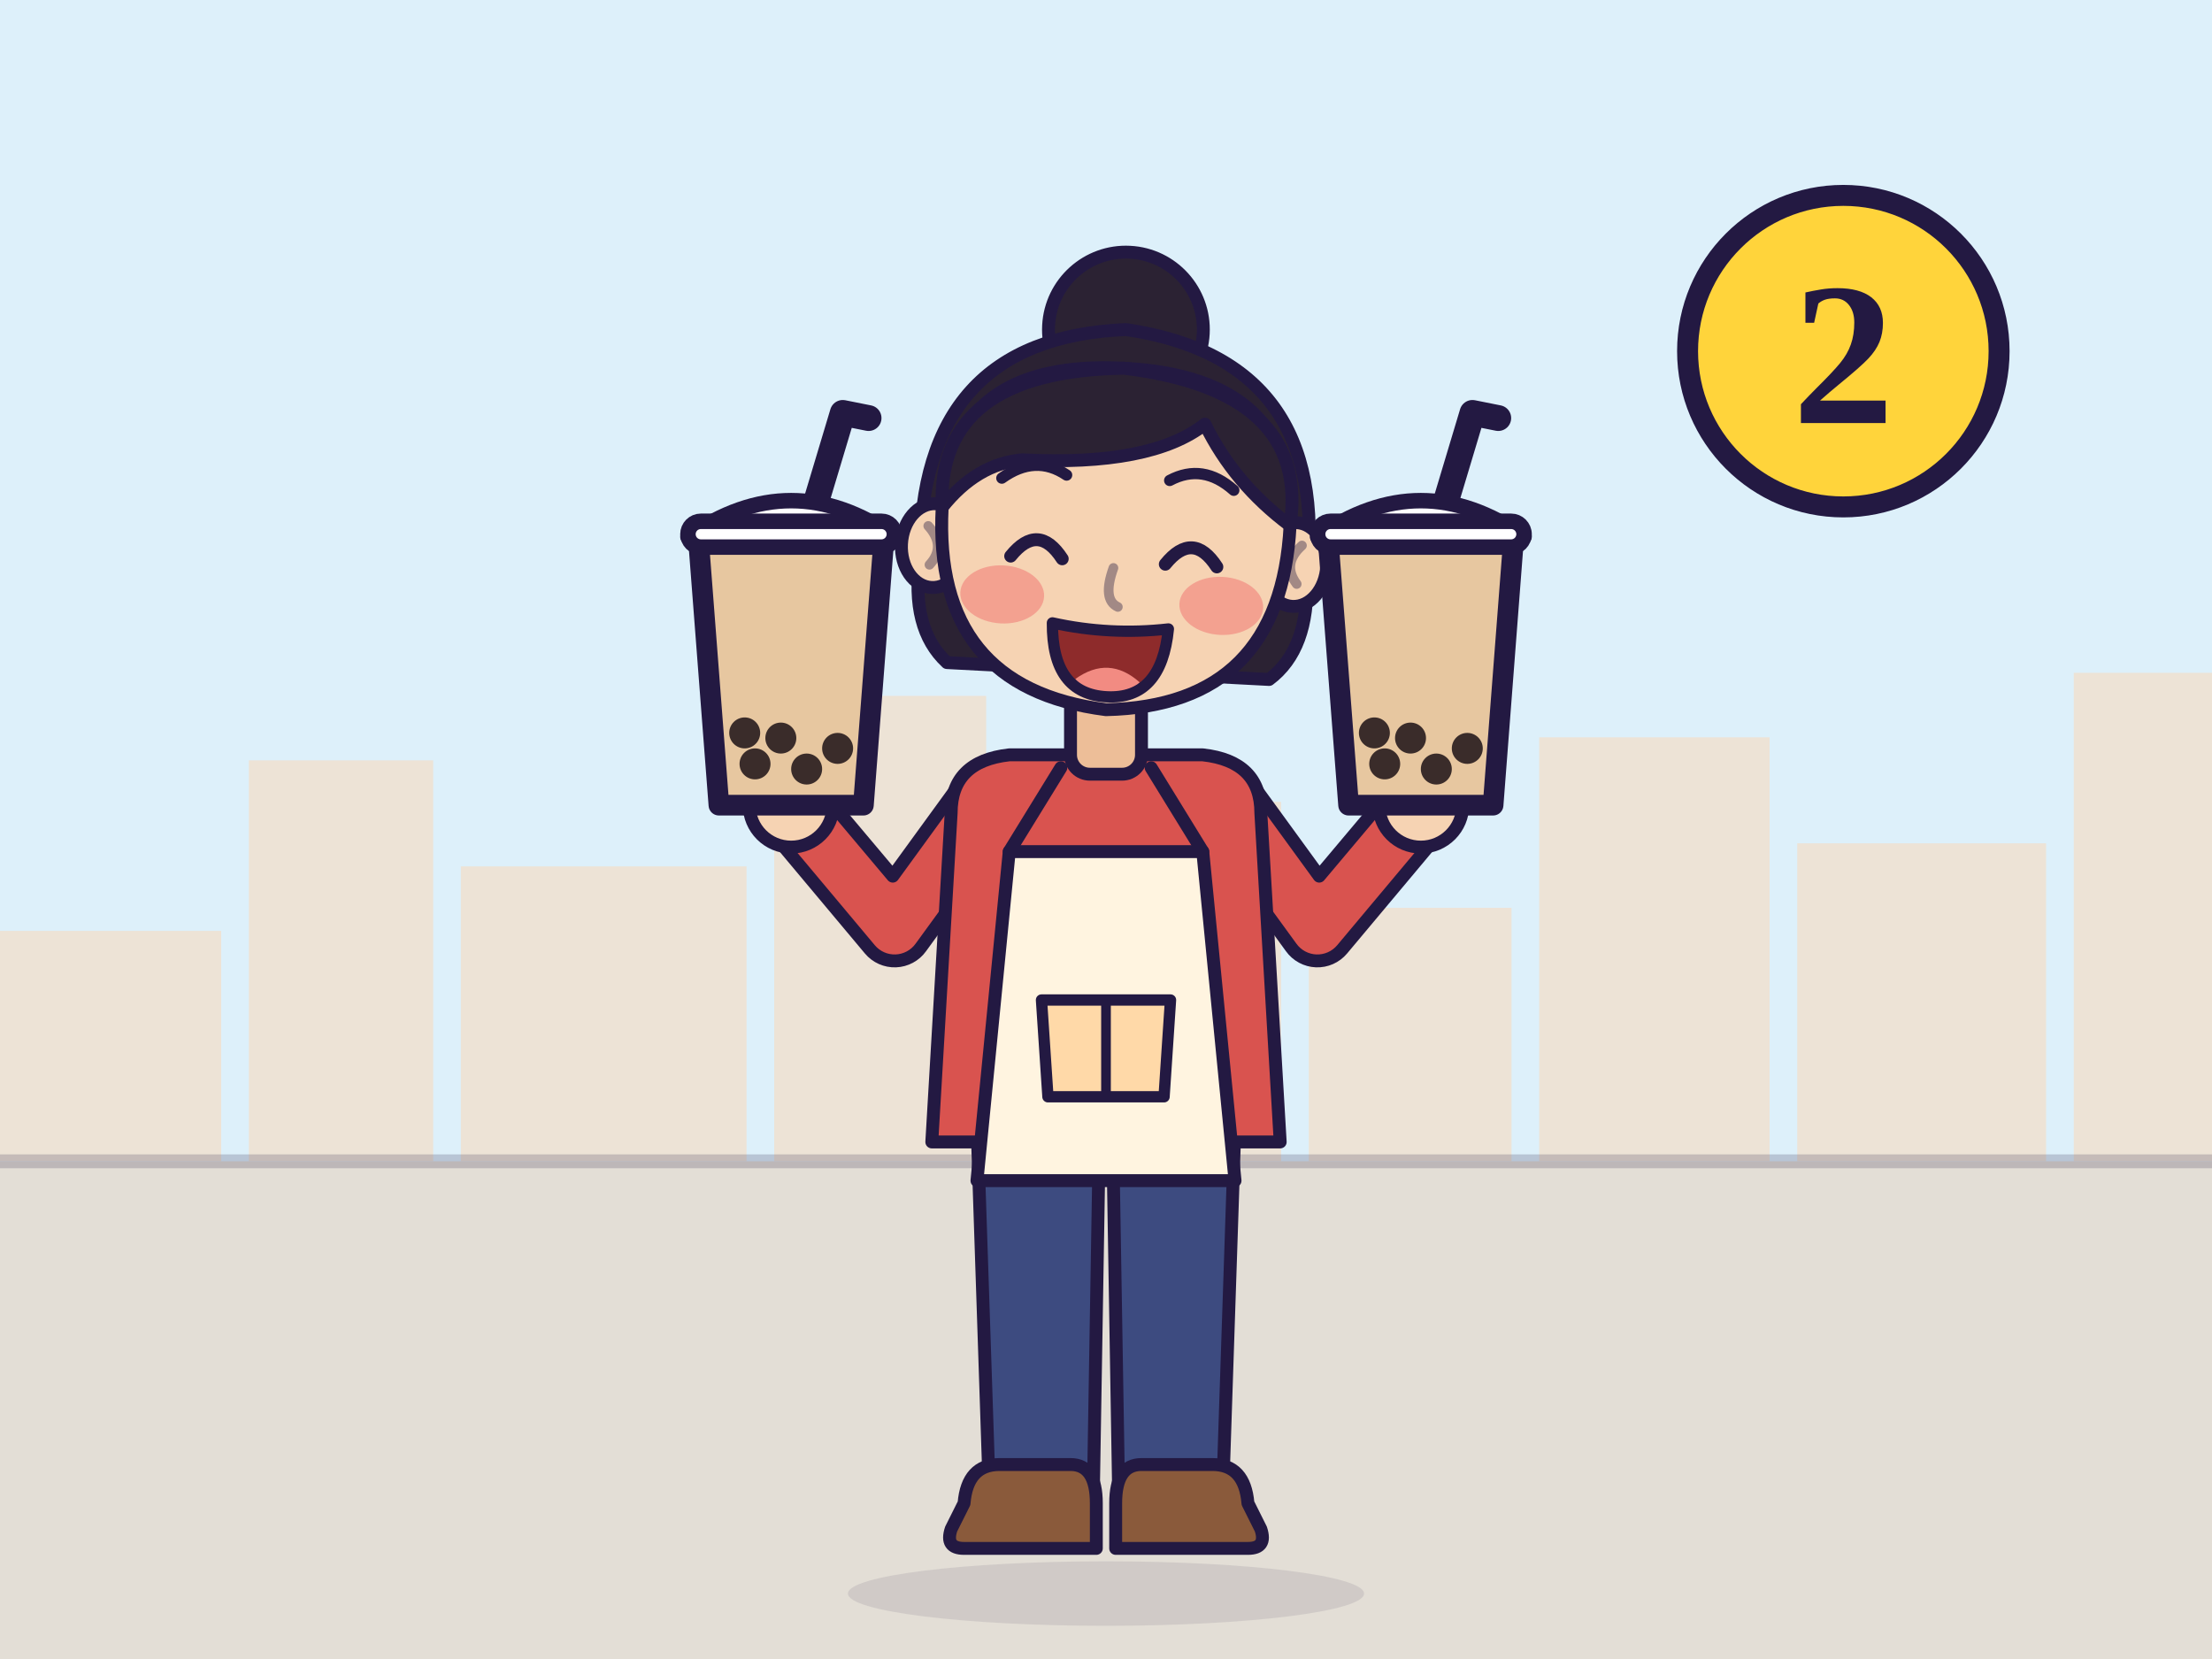
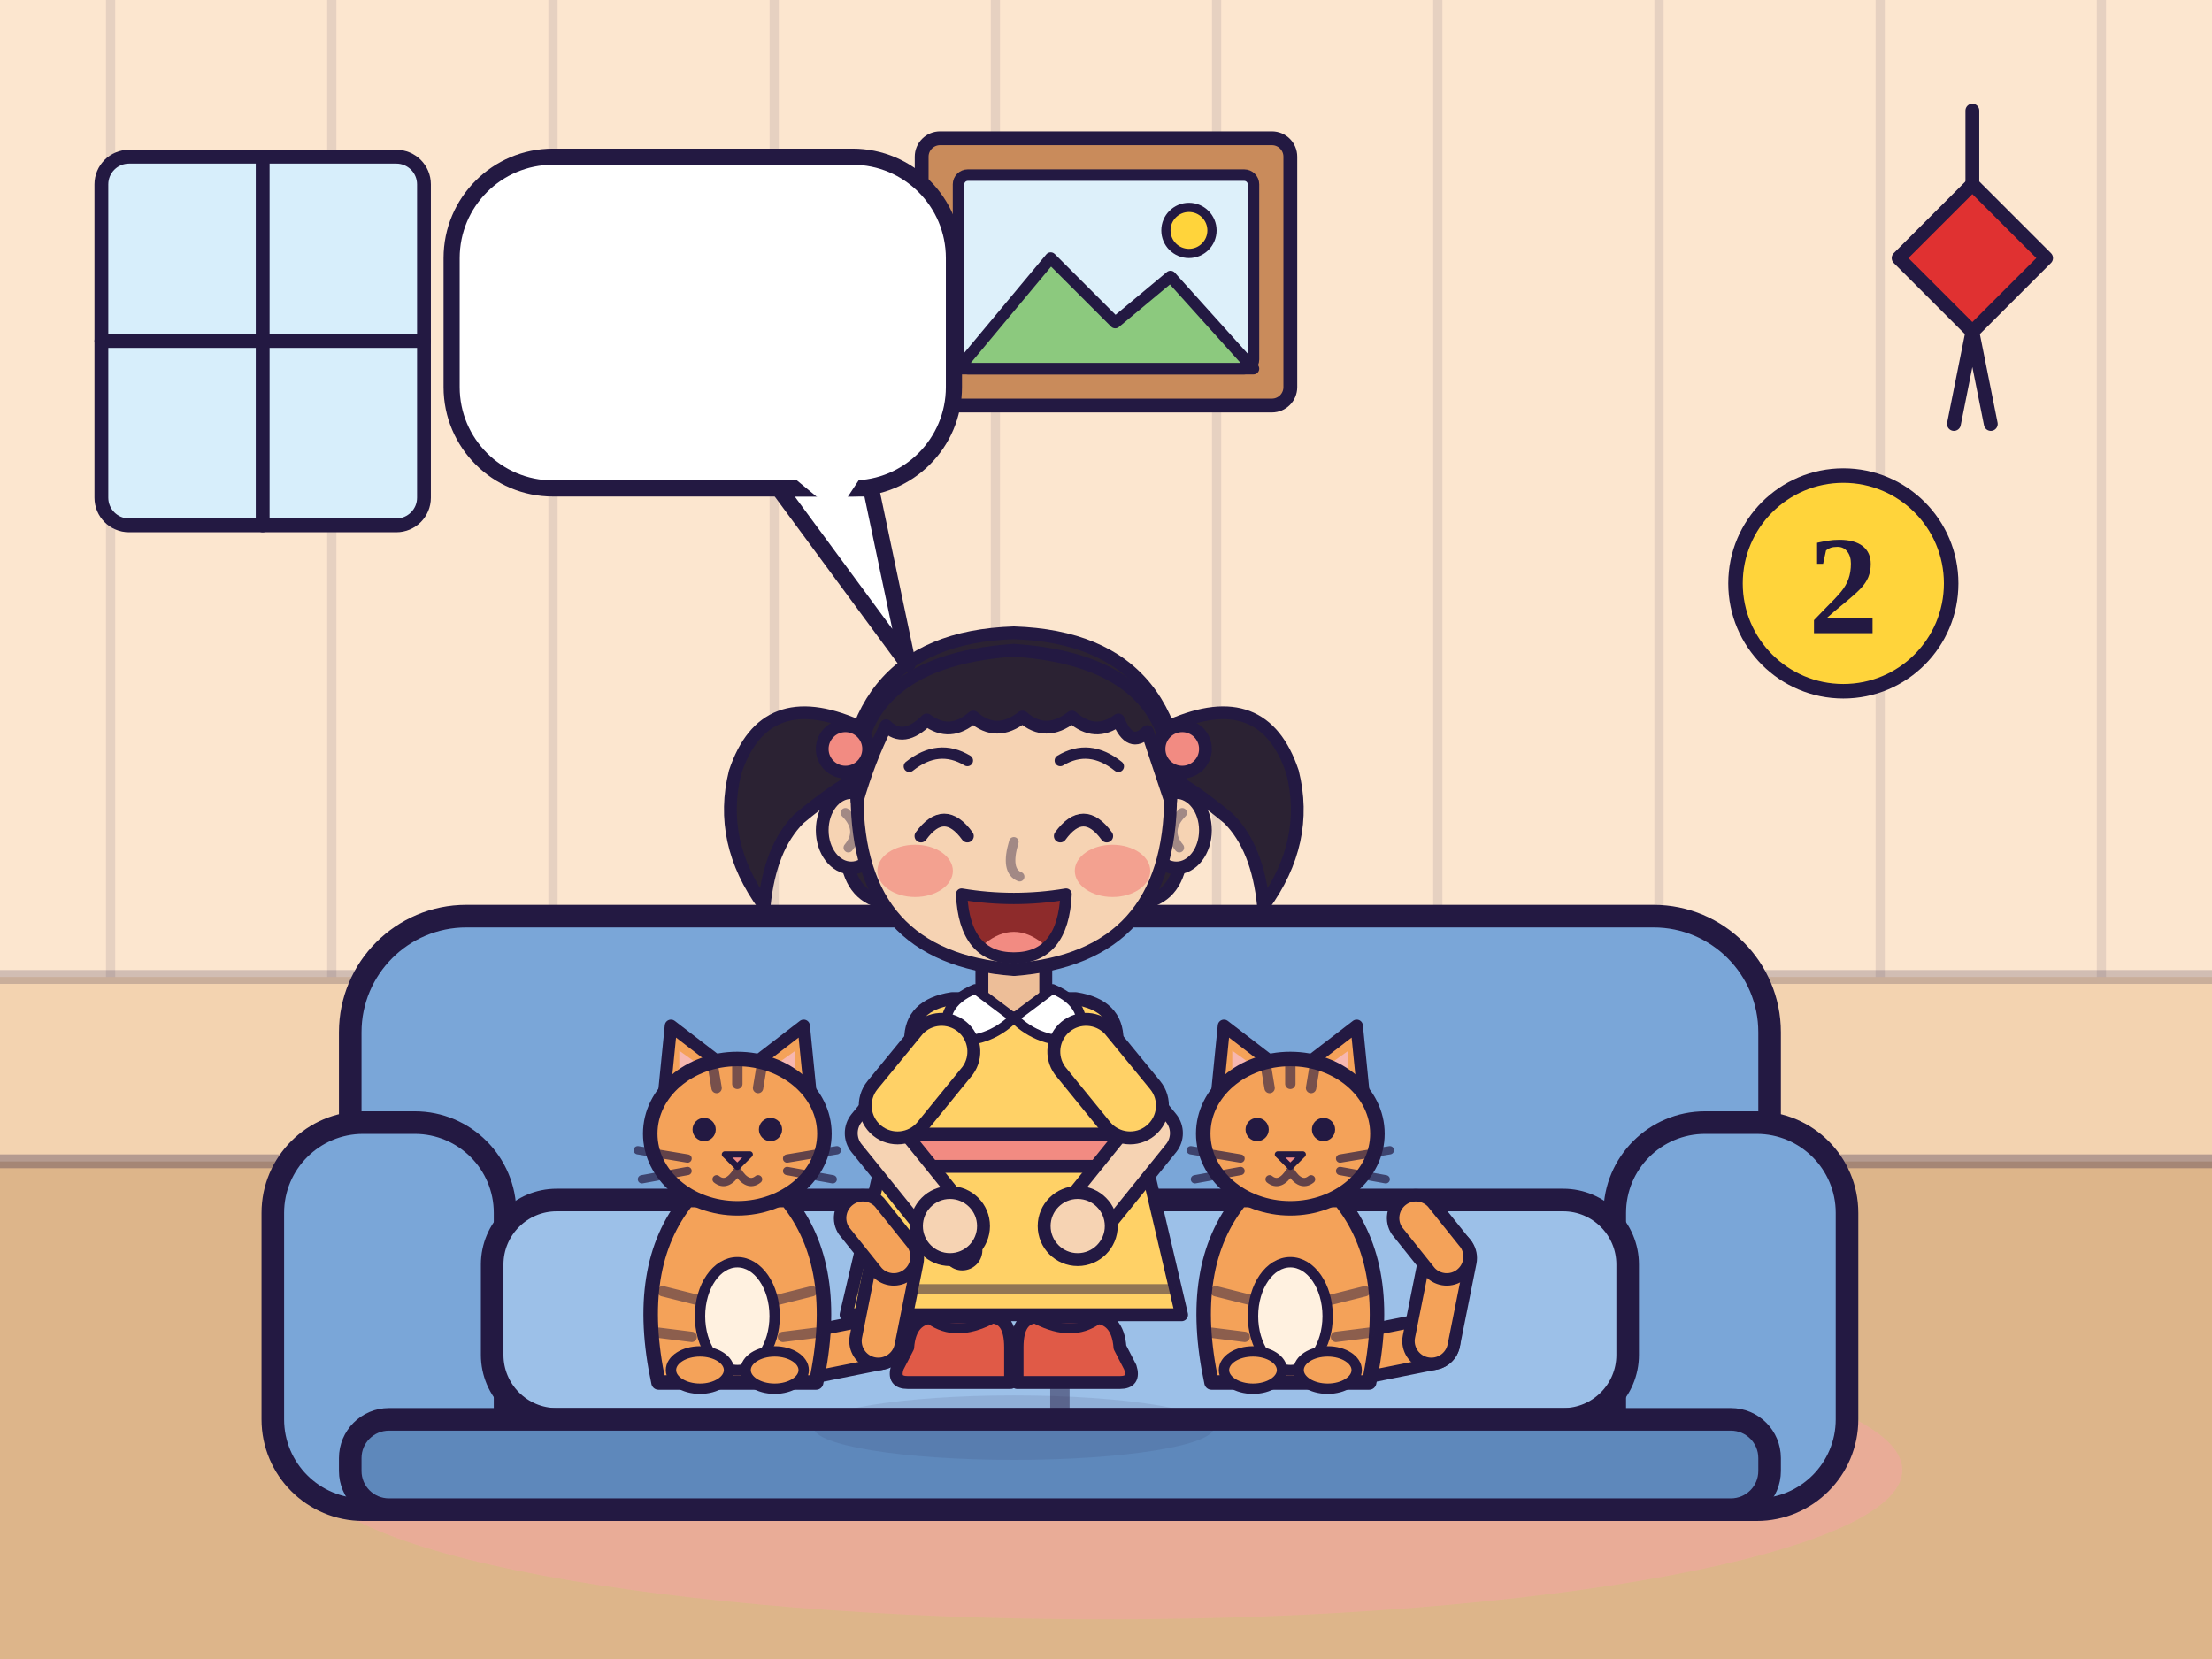
- <svg xmlns="http://www.w3.org/2000/svg" viewBox="0 0 480 360" role="img" aria-label="Mom holds two cups of milk tea, one in each hand, with the digit 2.">
+ <svg xmlns="http://www.w3.org/2000/svg" viewBox="0 0 480 360" role="img" aria-label="Little Sister sits on the sofa with two cats on her lap: &quot;我家有两只猫。&quot;">
  <g stroke="#231942" stroke-width="3.5" stroke-linejoin="round" stroke-linecap="round">
-     <rect x="0" y="0" width="480" height="360" fill="#DDF0FA" stroke="none" />
-     <rect x="0" y="202" width="48" height="50" fill="#EDE3D6" stroke="none" />
-     <rect x="54" y="165" width="40" height="87" fill="#EDE3D6" stroke="none" />
-     <rect x="100" y="188" width="62" height="64" fill="#EDE3D6" stroke="none" />
-     <rect x="168" y="151" width="46" height="101" fill="#EDE3D6" stroke="none" />
-     <rect x="220" y="174" width="58" height="78" fill="#EDE3D6" stroke="none" />
-     <rect x="284" y="197" width="44" height="55" fill="#EDE3D6" stroke="none" />
-     <rect x="334" y="160" width="50" height="92" fill="#EDE3D6" stroke="none" />
-     <rect x="390" y="183" width="54" height="69" fill="#EDE3D6" stroke="none" />
-     <rect x="450" y="146" width="30" height="106" fill="#EDE3D6" stroke="none" />
-     <rect x="0" y="252" width="480" height="108" fill="#E3DED6" stroke="none" />
-     <path d="M0 252L480 252" fill="none" stroke-width="3" opacity="0.2" />
-     <g transform="translate(400 110) scale(1.3 1.3)">
+     <rect x="0" y="0" width="480" height="360" fill="#FCE6CF" stroke="none" />
+     <path d="M24 0L24 212M72 0L72 212M120 0L120 212M168 0L168 212M216 0L216 212M264 0L264 212M312 0L312 212M360 0L360 212M408 0L408 212M456 0L456 212" fill="none" stroke-width="2" opacity="0.1" />
+     <rect x="0" y="212" width="480" height="40" fill="#F3D3B0" stroke="none" />
+     <path d="M0 212L480 212" fill="none" stroke-width="3" opacity="0.2" />
+     <rect x="0" y="252" width="480" height="108" fill="#DDB58A" stroke="none" />
+     <path d="M0 252L480 252" fill="none" stroke-width="3" opacity="0.3" />
+     <ellipse cx="240" cy="319" rx="172.8" ry="32.4" fill="#F2A7A0" opacity="0.6" stroke="none" />
+     <rect x="22" y="34" width="70" height="80" rx="6" fill="#D7EEFB" stroke-width="3" />
+     <path d="M57 34L57 114M22 74L92 74" fill="none" stroke-width="3" />
+     <rect x="200" y="30" width="80" height="58" rx="4" fill="#C98B5B" stroke-width="3" />
+     <rect x="208" y="38" width="64" height="42" rx="2" fill="#DDF0FA" stroke-width="2.5" />
+     <path d="M208 80L228 56L242 70L254 60L272 80Z" fill="#8CC97E" stroke-width="2.5" />
+     <circle cx="258" cy="50" r="5" fill="#FFD43B" stroke-width="2" />
+     <path d="M428 40L444 56L428 72L412 56Z" fill="#E03131" stroke-width="3" />
+     <path d="M428 24L428 40M428 72L424 92M428 72L432 92" fill="none" stroke-width="3" />
+     <g transform="translate(230 336) scale(1.4 1.4)">
+       <g class="prop p-sofa">
+         <rect x="-110" y="-98" width="220" height="60" rx="18" fill="#7AA6D8" />
+         <rect x="-122" y="-66" width="36" height="60" rx="14" fill="#7AA6D8" />
+         <rect x="86" y="-66" width="36" height="60" rx="14" fill="#7AA6D8" />
+         <rect x="-88" y="-54" width="176" height="34" rx="10" fill="#9CC0E8" />
+         <path d="M0-54L0-20" fill="none" stroke-width="3" opacity="0.5" />
+         <rect x="-110" y="-20" width="220" height="14" rx="6" fill="#5E88BB" />
+       </g>
+     </g>
+     <g transform="translate(400 150) scale(0.9 0.9)">
      <g class="prop p-digit digit">
        <circle cx="0" cy="-26" r="26" fill="#FFD43B" />
        <text x="0" y="-14" font-family="Baloo 2, Nunito, sans-serif" font-weight="800" font-size="34" text-anchor="middle" fill="#231942" stroke="none">2</text>
      </g>
    </g>
-     <g transform="translate(240 336) scale(0.7 0.7)">
-       <g class="char c-1 ch-mama">
+     <g transform="translate(220 300) scale(0.7 0.7)">
+       <g class="char c-1 ch-meimei">
        <g transform="translate(-150 -432)">
-           <ellipse class="shadow" cx="150" cy="446" rx="80" ry="10" fill="#231942" stroke="none" opacity="0.1" />
+           <ellipse class="shadow" cx="150" cy="446" rx="62" ry="10" fill="#231942" stroke="none" opacity="0.1" />
          <g class="figure" stroke="#231942" stroke-width="4" stroke-linejoin="round" stroke-linecap="round">
            <g class="legs">
-               <path d="M110 300L148 300L146 420L114 420Z" fill="#3D4B80" />
-               <path d="M190 300L152 300L154 420L186 420Z" fill="#3D4B80" />
-               <path d="M147 418Q147 406 139 406L117 406Q107 406 106 418L102 426Q100 432 106 432L147 432Z" fill="#8A5A3B" />
-               <path d="M153 418Q153 406 161 406L183 406Q193 406 194 418L198 426Q200 432 194 432L153 432Z" fill="#8A5A3B" />
+               <path d="M129.9 375L146.1 375L145.1 422.6L130.9 422.6Z" fill="#F6D3B3" />
+               <path d="M128.9 403.9L147.1 403.9L147.1 422.6L128.9 422.6Z" fill="#FFFFFF" />
+               <path d="M153.9 375L170.1 375L169.1 422.6L154.9 422.6Z" fill="#F6D3B3" />
+               <path d="M152.9 403.9L171.1 403.9L171.1 422.6L152.9 422.6Z" fill="#FFFFFF" />
+               <path d="M149 421.1Q149 411.7 142.8 411.7L125.6 411.7Q117.8 411.7 117.1 421.1L113.9 427.3Q112.4 432 117.1 432L149 432Z" fill="#E05A47" />
+               <path d="M124.1 412.5Q131.9 418 142.8 412.5" fill="none" stroke-width="3" />
+               <path d="M151 421.1Q151 411.7 157.2 411.7L174.4 411.7Q182.2 411.7 182.9 421.1L186.1 427.3Q187.6 432 182.9 432L151 432Z" fill="#E05A47" />
+               <path d="M175.9 412.5Q168.1 418 157.2 412.5" fill="none" stroke-width="3" />
            </g>
-             <g transform="translate(150 300)">
+             <g transform="translate(150 379)">
              <g class="upper">
-                 <g transform="translate(-150 -300)">
-                   <g transform="translate(188 202)">
-                     <g class="arm-left">
-                       <g transform="translate(-188 -202)">
-                         <path d="M179.9 207.9L207.4 245.7A10 10 0 0 0 223.2 246.3L252.1 211.8A10 10 0 0 0 236.8 199L216.1 223.6L196.1 196.1A10 10 0 0 0 179.9 207.9Z" fill="#D9534F" />
-                         <circle class="hand" cx="247.6" cy="201.6" r="13" fill="#F6D3B3" />
-                       </g>
-                     </g>
-                   </g>
-                   <g transform="translate(112 202)">
-                     <g class="arm-right">
-                       <g transform="translate(-112 -202)">
-                         <path d="M103.9 196.1L83.9 223.6L63.2 199A10 10 0 0 0 47.9 211.8L76.8 246.3A10 10 0 0 0 92.6 245.7L120.1 207.9A10 10 0 0 0 103.9 196.1Z" fill="#D9534F" />
-                         <circle class="hand" cx="52.4" cy="201.6" r="13" fill="#F6D3B3" />
-                       </g>
-                     </g>
-                   </g>
+                 <g transform="translate(-150 -379)">
                  <g class="body">
-                     <path d="M102 204Q102 188 120 186L180 186Q198 188 198 204L204 306L96 306Z" fill="#D9534F" />
-                     <path class="apron" d="M120 216L180 216L190 318L110 318Z" fill="#FFF4E0" />
-                     <path d="M120 216L136 190M180 216L164 190" fill="none" stroke-width="4" />
-                     <path d="M130 262L170 262L168 292L132 292Z" fill="#FFD9A8" stroke-width="3.5" />
-                     <path d="M150 262L150 292" fill="none" stroke-width="3" />
+                     <path d="M118 325.8Q118 315 130.8 313L169.2 313Q182 315 182 325.8L202 411L98 411Z" fill="#FFD166" />
+                     <path d="M109.4 355L190.6 355L192.6 365L107.4 365Z" fill="#F28B82" />
                    <g class="neck">
-                       <rect x="139" y="164" width="22" height="28" rx="6" fill="#EDBE98" />
-                     </g>
-                   </g>
-                   <g transform="translate(150 172) rotate(3)">
-                     <g class="head act">
-                       <g transform="translate(-150 -172)">
-                         <g transform="translate(150 118) scale(1)" stroke-width="4">
+                       <rect x="140.1" y="296" width="19.8" height="23" rx="6" fill="#EDBE98" />
+                     </g>
+                     <path d="M138 310Q126 315 130 326Q142 327 150 319Z" fill="#FFFFFF" stroke-width="3" />
+                     <path d="M162 310Q174 315 170 326Q158 327 150 319Z" fill="#FFFFFF" stroke-width="3" />
+                     <circle cx="134" cy="391" r="5" fill="#FFFFFF" stroke-width="2.5" />
+                     <circle cx="168" cy="383" r="4" fill="#FFFFFF" stroke-width="2.5" />
+                     <path d="M101.6 403L198.4 403" fill="none" stroke-width="3" opacity="0.5" />
+                   </g>
+                   <g transform="translate(150 304)">
+                     <g class="head">
+                       <g transform="translate(-150 -304)">
+                         <g transform="translate(150 255.4) scale(0.9)" stroke-width="4.4">
                          <g class="hair-back">
-                             <circle cx="0" cy="-64" r="24" fill="#2B2233" />
-                             <path d="M-60 10Q-64-58 0-64Q64-58 60 10Q62 32 50 42L-50 42Q-62 32-60 10Z" fill="#2B2233" />
+                             <path d="M-54-30Q-86-44-96-14Q-102 10-86 32Q-84 12-74 2Q-62-8-54-12Z" fill="#2B2233" />
+                             <path d="M54-30Q86-44 96-14Q102 10 86 32Q84 12 74 2Q62-8 54-12Z" fill="#2B2233" />
+                             <path d="M-58 10Q-62-60 0-62Q62-60 58 10Q58 26 48 30L-48 30Q-58 26-58 10Z" fill="#2B2233" />
                          </g>
                          <g class="ears">
                            <ellipse cx="-56" cy="6" rx="10" ry="13" fill="#F6D3B3" />
                            <ellipse cx="56" cy="6" rx="10" ry="13" fill="#F6D3B3" />
-                             <path d="M-58 0Q-52 6-57 12" fill="none" stroke-width="3" opacity="0.4" />
-                             <path d="M58 0Q52 6 57 12" fill="none" stroke-width="3" opacity="0.4" />
+                             <path d="M-58 0Q-52 6-57 12" fill="none" stroke-width="3.3" opacity="0.4" />
+                             <path d="M58 0Q52 6 57 12" fill="none" stroke-width="3.3" opacity="0.4" />
                          </g>
                          <path class="face" d="M-54-6Q-54-52 0-52Q54-52 54-6Q54 50 0 54Q-54 50-54-6Z" fill="#F6D3B3" />
                          <g class="hair">
-                             <path d="M-54-6Q-58-48 0-52Q58-48 54-6Q36-18 26-36Q10-22-30-22Q-44-20-54-6Z" fill="#2B2233" />
+                             <path d="M-54-4Q-58-52 0-56Q58-52 54-4Q50-16 46-28Q40-22 36-32Q28-26 20-33Q11-26 3-33Q-6-26-14-33Q-22-26-30-32Q-38-24-44-30Q-50-18-54-4Z" fill="#2B2233" />
+                             <circle cx="-58" cy="-22" r="8" fill="#F28B82" />
+                             <circle cx="58" cy="-22" r="8" fill="#F28B82" />
                          </g>
                          <g class="cheeks">
                            <ellipse cx="-34" cy="20" rx="13" ry="9" fill="#F28B82" stroke="none" opacity="0.7" />
                            <ellipse cx="34" cy="20" rx="13" ry="9" fill="#F28B82" stroke="none" opacity="0.7" />
                          </g>
                          <g class="brows">
-                             <path d="M-36-16Q-26-24-16-18M16-18Q26-24 36-16" fill="none" stroke-width="3.5" />
+                             <path d="M-36-16Q-26-24-16-18M16-18Q26-24 36-16" fill="none" stroke-width="3.9" />
                          </g>
                          <g transform="translate(0 4)">
                            <g class="eyes">
                              <g transform="translate(0 -4)">
-                                 <path d="M-32 8Q-24-3-16 8M16 8Q24-3 32 8" fill="none" stroke-width="4" />
+                                 <path d="M-32 8Q-24-3-16 8M16 8Q24-3 32 8" fill="none" stroke-width="4.4" />
                              </g>
                            </g>
                          </g>
                          <g class="nose">
-                             <path d="M0 10Q-3 20 2 22" fill="none" stroke-width="3" opacity="0.4" />
+                             <path d="M0 10Q-3 20 2 22" fill="none" stroke-width="3.3" opacity="0.4" />
                          </g>
                          <g class="mouth">
                            <path d="M-18 28Q0 31 18 28Q17 50 0 50Q-17 50-18 28Z" fill="#8E2B2B" stroke="none" />
                            <path d="M-10 45Q0 37 10 45Q6 50 0 50Q-6 50-10 45Z" fill="#F28B82" stroke="none" />
-                             <path d="M-18 28Q0 31 18 28Q17 50 0 50Q-17 50-18 28Z" fill="none" stroke-width="3.5" />
+                             <path d="M-18 28Q0 31 18 28Q17 50 0 50Q-17 50-18 28Z" fill="none" stroke-width="3.9" />
                          </g>
                        </g>
                      </g>
                    </g>
                  </g>
-                   <g transform="translate(247.6 201.6) scale(1.6 1.6)">
-                     <g class="prop p-bubble-tea count-item ci-1">
-                       <path d="M4-56L10-76L15-75" fill="none" stroke-width="5" />
-                       <path d="M-18-52L18-52L14 0L-14 0Z" fill="#E7C7A0" />
-                       <circle cx="-7" cy="-8" r="3" fill="#3A2C2A" stroke="none" />
-                       <circle cx="3" cy="-7" r="3" fill="#3A2C2A" stroke="none" />
-                       <circle cx="9" cy="-11" r="3" fill="#3A2C2A" stroke="none" />
-                       <circle cx="-2" cy="-13" r="3" fill="#3A2C2A" stroke="none" />
-                       <circle cx="-9" cy="-14" r="3" fill="#3A2C2A" stroke="none" />
-                       <path d="M-20-52Q0-66 20-52Z" fill="#FFFFFF" stroke-width="3" />
-                       <rect x="-20" y="-55" width="40" height="5" rx="2.5" fill="#FFFFFF" stroke-width="3" />
-                     </g>
-                   </g>
-                   <g transform="translate(52.4 201.6) scale(1.6 1.6)">
-                     <g class="prop p-bubble-tea count-item ci-2">
-                       <path d="M4-56L10-76L15-75" fill="none" stroke-width="5" />
-                       <path d="M-18-52L18-52L14 0L-14 0Z" fill="#E7C7A0" />
-                       <circle cx="-7" cy="-8" r="3" fill="#3A2C2A" stroke="none" />
-                       <circle cx="3" cy="-7" r="3" fill="#3A2C2A" stroke="none" />
-                       <circle cx="9" cy="-11" r="3" fill="#3A2C2A" stroke="none" />
-                       <circle cx="-2" cy="-13" r="3" fill="#3A2C2A" stroke="none" />
-                       <circle cx="-9" cy="-14" r="3" fill="#3A2C2A" stroke="none" />
-                       <path d="M-20-52Q0-66 20-52Z" fill="#FFFFFF" stroke-width="3" />
-                       <rect x="-20" y="-55" width="40" height="5" rx="2.5" fill="#FFFFFF" stroke-width="3" />
+                   <g transform="translate(172 329)">
+                     <g class="arm-left">
+                       <g transform="translate(-172 -329)">
+                         <path d="M166.3 333.6L183.6 354.8L167.3 375A7.4 7.4 0 0 0 178.7 384.2L198.8 359.3A7.4 7.4 0 0 0 198.8 350.1L177.7 324.3A7.4 7.4 0 0 0 166.3 333.6Z" fill="#F6D3B3" />
+                         <path d="M164.3 335.3L178.3 352.5A10 10 0 0 0 193.8 339.8L179.7 322.6A10 10 0 0 0 164.3 335.3Z" fill="#FFD166" />
+                         <circle class="hand" cx="169.8" cy="383.5" r="10.4" fill="#F6D3B3" />
+                       </g>
+                     </g>
+                   </g>
+                   <g transform="translate(128 329)">
+                     <g class="arm-right">
+                       <g transform="translate(-128 -329)">
+                         <path d="M122.3 324.3L101.2 350.1A7.4 7.4 0 0 0 101.2 359.3L121.3 384.2A7.4 7.4 0 0 0 132.7 375L116.4 354.8L133.7 333.6A7.4 7.4 0 0 0 122.3 324.3Z" fill="#F6D3B3" />
+                         <path d="M120.3 322.6L106.2 339.8A10 10 0 0 0 121.7 352.5L135.7 335.3A10 10 0 0 0 120.3 322.6Z" fill="#FFD166" />
+                         <circle class="hand" cx="130.2" cy="383.5" r="10.4" fill="#F6D3B3" />
+                       </g>
                    </g>
                  </g>
                </g>
              </g>
            </g>
          </g>
        </g>
      </g>
    </g>
+     <g transform="translate(160 300) scale(0.9 0.9)">
+       <g class="prop p-cat count-item ci-1">
+         <g transform="translate(14 -6)">
+           <g class="tail">
+             <path d="M1.1 5.4L21.1 1.4A5.5 5.5 0 0 0 18.9-9.4L-1.1-5.4A5.5 5.5 0 0 0 1.1 5.4Z" fill="#F4A259" stroke-width="3" />
+             <path d="M25.4-2.9L29.4-22.9A5.5 5.5 0 0 0 18.6-25.1L14.6-5.1A5.5 5.5 0 0 0 25.4-2.9Z" fill="#F4A259" stroke-width="3" />
+             <path d="M28.3-27.4L20.3-37.4A5.5 5.5 0 0 0 11.7-30.6L19.7-20.6A5.5 5.5 0 0 0 28.3-27.4Z" fill="#F4A259" stroke-width="3" />
+           </g>
+         </g>
+         <path d="M-19 0Q-25-28-12-44L12-44Q25-28 19 0Z" fill="#F4A259" />
+         <path d="M-18-22L-10-20M18-22L10-20M-19-12L-11-11M19-12L11-11" fill="none" stroke-width="2.5" opacity="0.5" />
+         <ellipse cx="0" cy="-16" rx="9" ry="13" fill="#FFF1E0" stroke-width="2.5" />
+         <ellipse cx="-9" cy="-3" rx="7" ry="4.5" fill="#F4A259" stroke-width="2.5" />
+         <ellipse cx="9" cy="-3" rx="7" ry="4.5" fill="#F4A259" stroke-width="2.5" />
+         <path d="M-18-66L-16-86L-3-76Z" fill="#F4A259" stroke-width="3" />
+         <path d="M18-66L16-86L3-76Z" fill="#F4A259" stroke-width="3" />
+         <path d="M-14-70L-14-80L-7-75Z" fill="#F7B7B0" stroke="none" />
+         <path d="M14-70L14-80L7-75Z" fill="#F7B7B0" stroke="none" />
+         <ellipse cx="0" cy="-60" rx="21" ry="18" fill="#F4A259" />
+         <path d="M-6-77L-5-71M0-78L0-72M6-77L5-71" fill="none" stroke-width="2.5" opacity="0.6" />
+         <g class="eyes" transform="translate(0 0)">
+           <circle cx="-8" cy="-61" r="2.8" fill="#231942" stroke="none" />
+           <circle cx="8" cy="-61" r="2.8" fill="#231942" stroke="none" />
+         </g>
+         <path d="M-3-55L3-55L0-52Z" fill="#F28B82" stroke-width="1.5" />
+         <path d="M-5-49Q-2.5-47 0-51Q2.5-47 5-49M-12-54L-24-56M-12-51L-23-49M12-54L24-56M12-51L23-49" fill="none" stroke-width="2" opacity="0.7" />
+       </g>
+     </g>
+     <g transform="translate(280 300) scale(0.9 0.9)">
+       <g class="prop p-cat count-item ci-2">
+         <g transform="translate(14 -6)">
+           <g class="tail">
+             <path d="M1.1 5.4L21.1 1.4A5.5 5.5 0 0 0 18.9-9.4L-1.1-5.4A5.5 5.5 0 0 0 1.1 5.4Z" fill="#F4A259" stroke-width="3" />
+             <path d="M25.4-2.9L29.4-22.9A5.5 5.5 0 0 0 18.6-25.1L14.6-5.1A5.5 5.5 0 0 0 25.4-2.9Z" fill="#F4A259" stroke-width="3" />
+             <path d="M28.3-27.4L20.3-37.4A5.5 5.5 0 0 0 11.7-30.6L19.7-20.6A5.5 5.5 0 0 0 28.3-27.4Z" fill="#F4A259" stroke-width="3" />
+           </g>
+         </g>
+         <path d="M-19 0Q-25-28-12-44L12-44Q25-28 19 0Z" fill="#F4A259" />
+         <path d="M-18-22L-10-20M18-22L10-20M-19-12L-11-11M19-12L11-11" fill="none" stroke-width="2.5" opacity="0.5" />
+         <ellipse cx="0" cy="-16" rx="9" ry="13" fill="#FFF1E0" stroke-width="2.5" />
+         <ellipse cx="-9" cy="-3" rx="7" ry="4.5" fill="#F4A259" stroke-width="2.5" />
+         <ellipse cx="9" cy="-3" rx="7" ry="4.5" fill="#F4A259" stroke-width="2.5" />
+         <path d="M-18-66L-16-86L-3-76Z" fill="#F4A259" stroke-width="3" />
+         <path d="M18-66L16-86L3-76Z" fill="#F4A259" stroke-width="3" />
+         <path d="M-14-70L-14-80L-7-75Z" fill="#F7B7B0" stroke="none" />
+         <path d="M14-70L14-80L7-75Z" fill="#F7B7B0" stroke="none" />
+         <ellipse cx="0" cy="-60" rx="21" ry="18" fill="#F4A259" />
+         <path d="M-6-77L-5-71M0-78L0-72M6-77L5-71" fill="none" stroke-width="2.5" opacity="0.6" />
+         <g class="eyes" transform="translate(0 0)">
+           <circle cx="-8" cy="-61" r="2.8" fill="#231942" stroke="none" />
+           <circle cx="8" cy="-61" r="2.8" fill="#231942" stroke="none" />
+         </g>
+         <path d="M-3-55L3-55L0-52Z" fill="#F28B82" stroke-width="1.5" />
+         <path d="M-5-49Q-2.5-47 0-51Q2.5-47 5-49M-12-54L-24-56M-12-51L-23-49M12-54L24-56M12-51L23-49" fill="none" stroke-width="2" opacity="0.7" />
+       </g>
+     </g>
+     <g transform="translate(197 144)">
+       <g class="bubble b-1 has-text line-0">
+         <g transform="translate(-197 -144)">
+           <path d="M169 106L197 144L189 106Z" fill="#FFFFFF" />
+           <rect x="98" y="34" width="109" height="72" rx="22" fill="#FFFFFF" />
+           <path d="M170.2 102L181.6 111.4L187.8 102Z" fill="#FFFFFF" stroke="none" />
+         </g>
+       </g>
+     </g>
  </g>
</svg>
